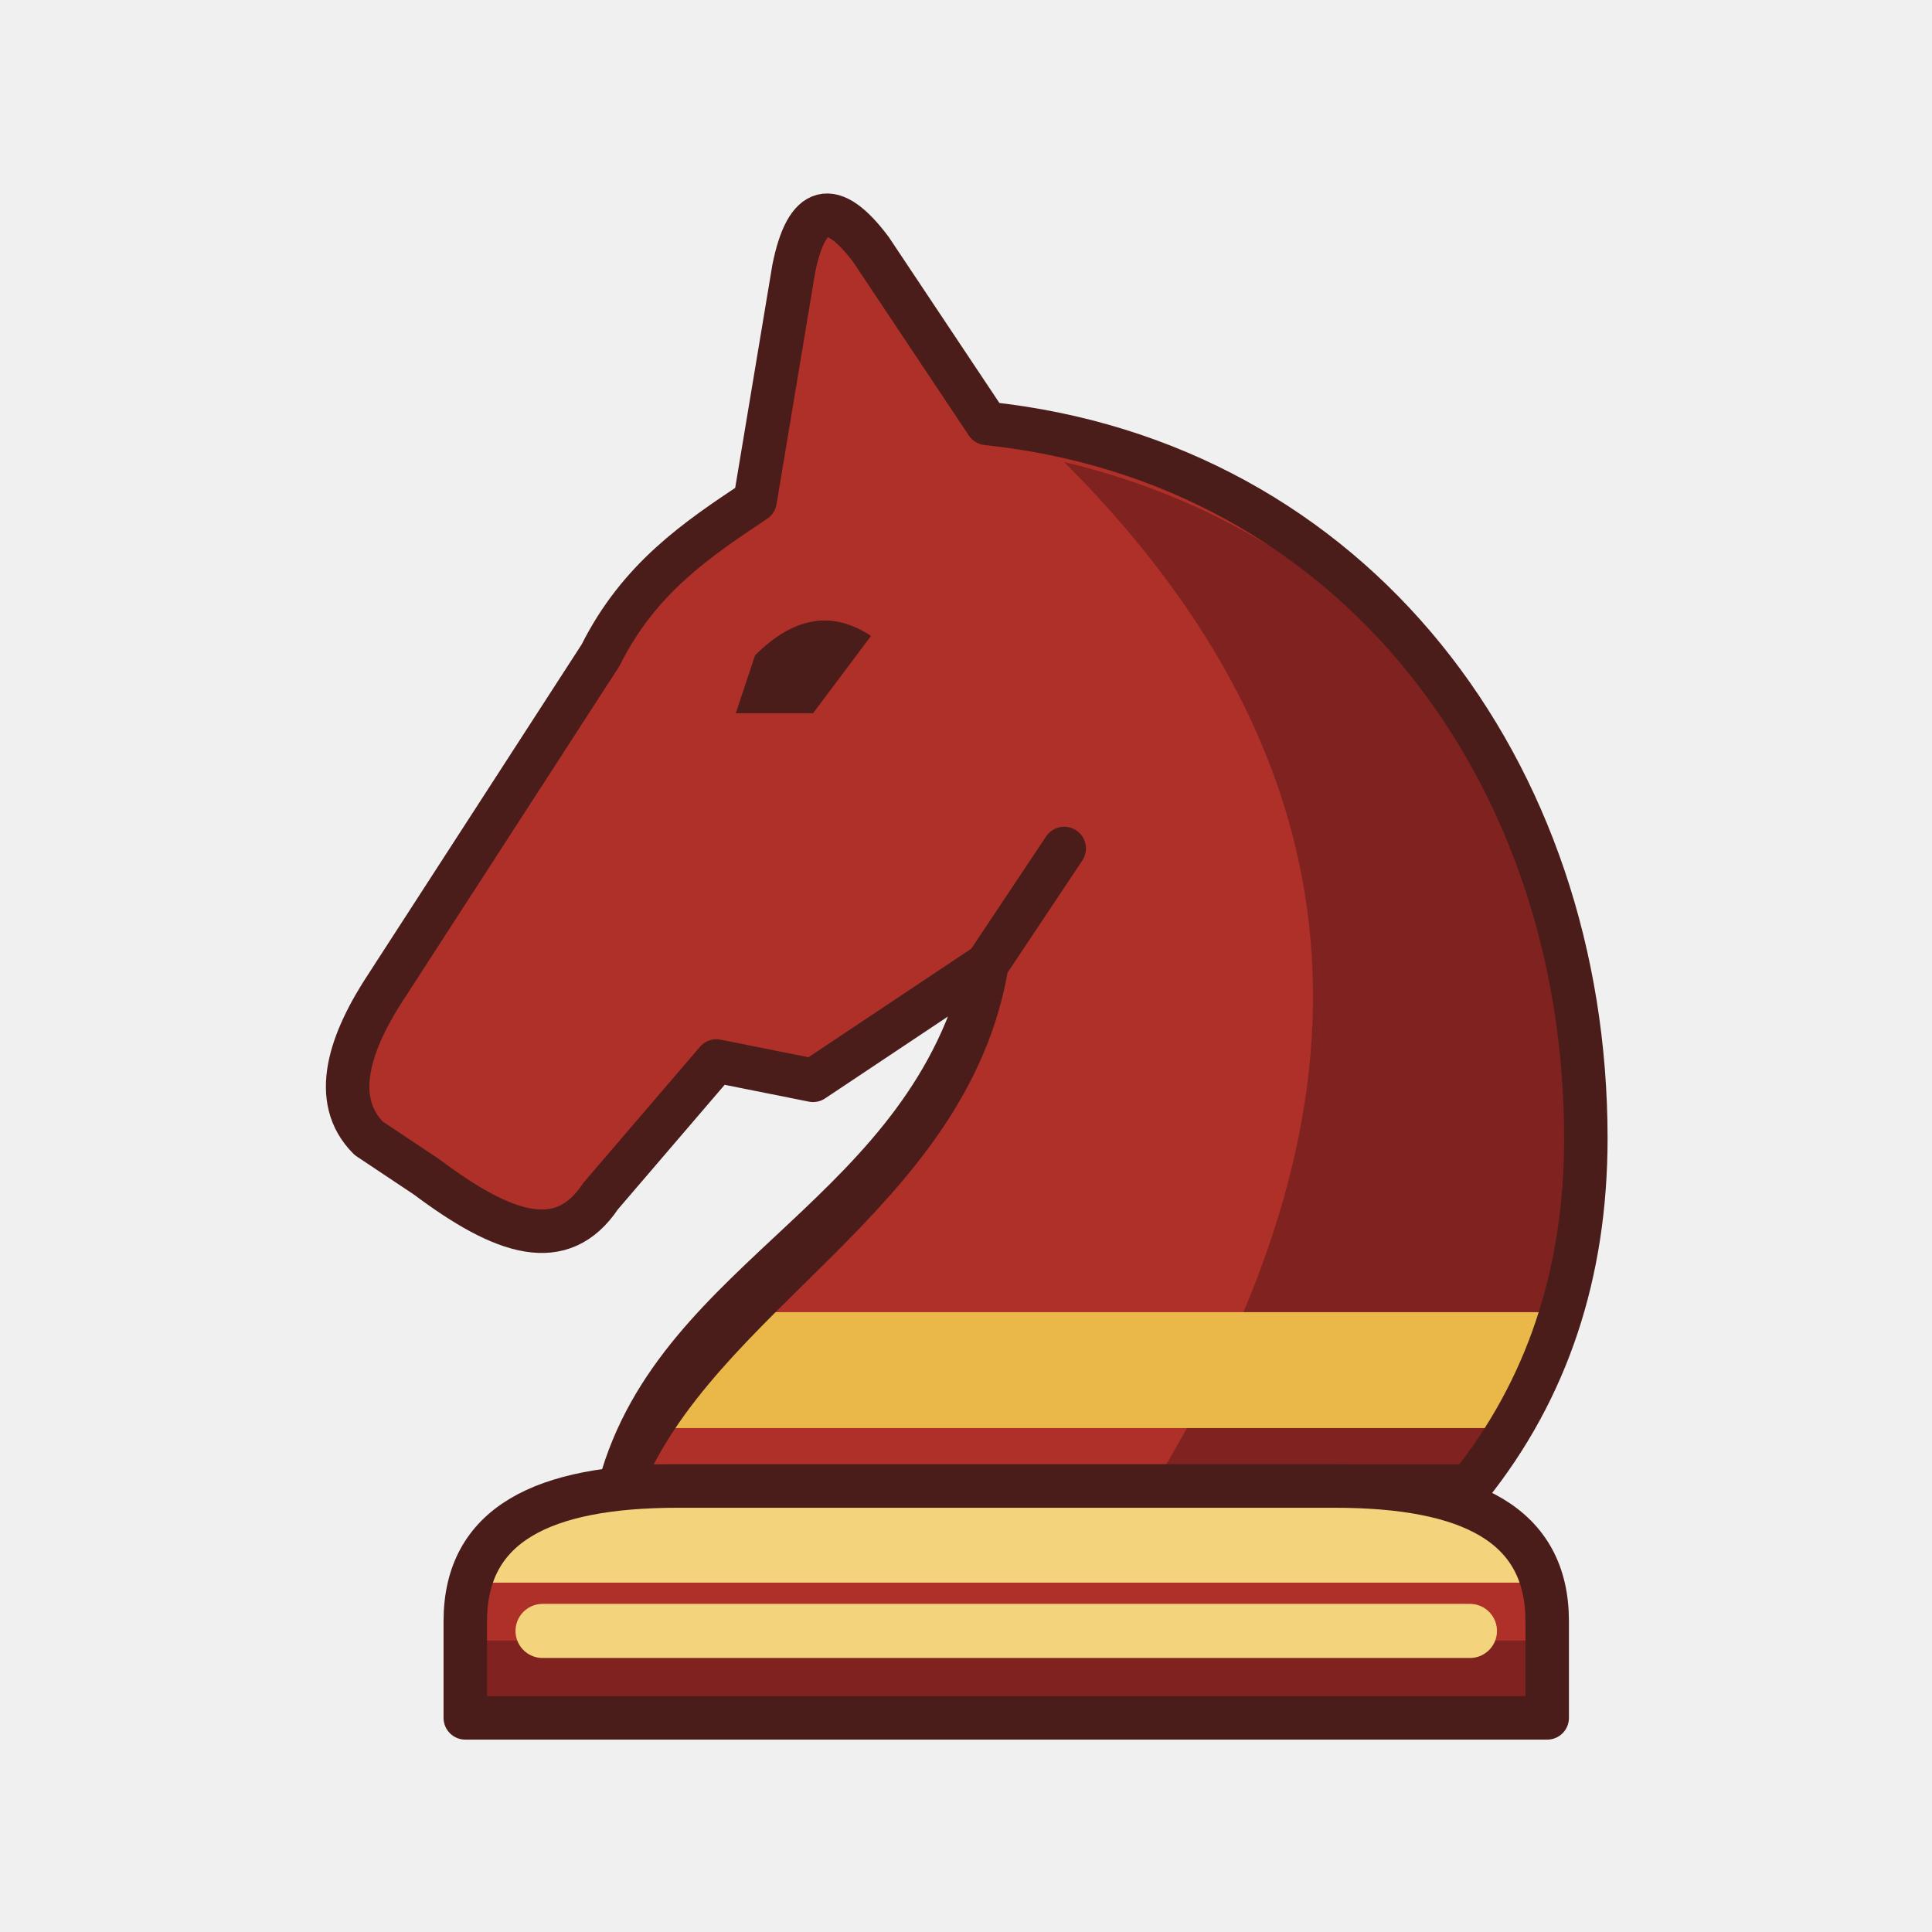
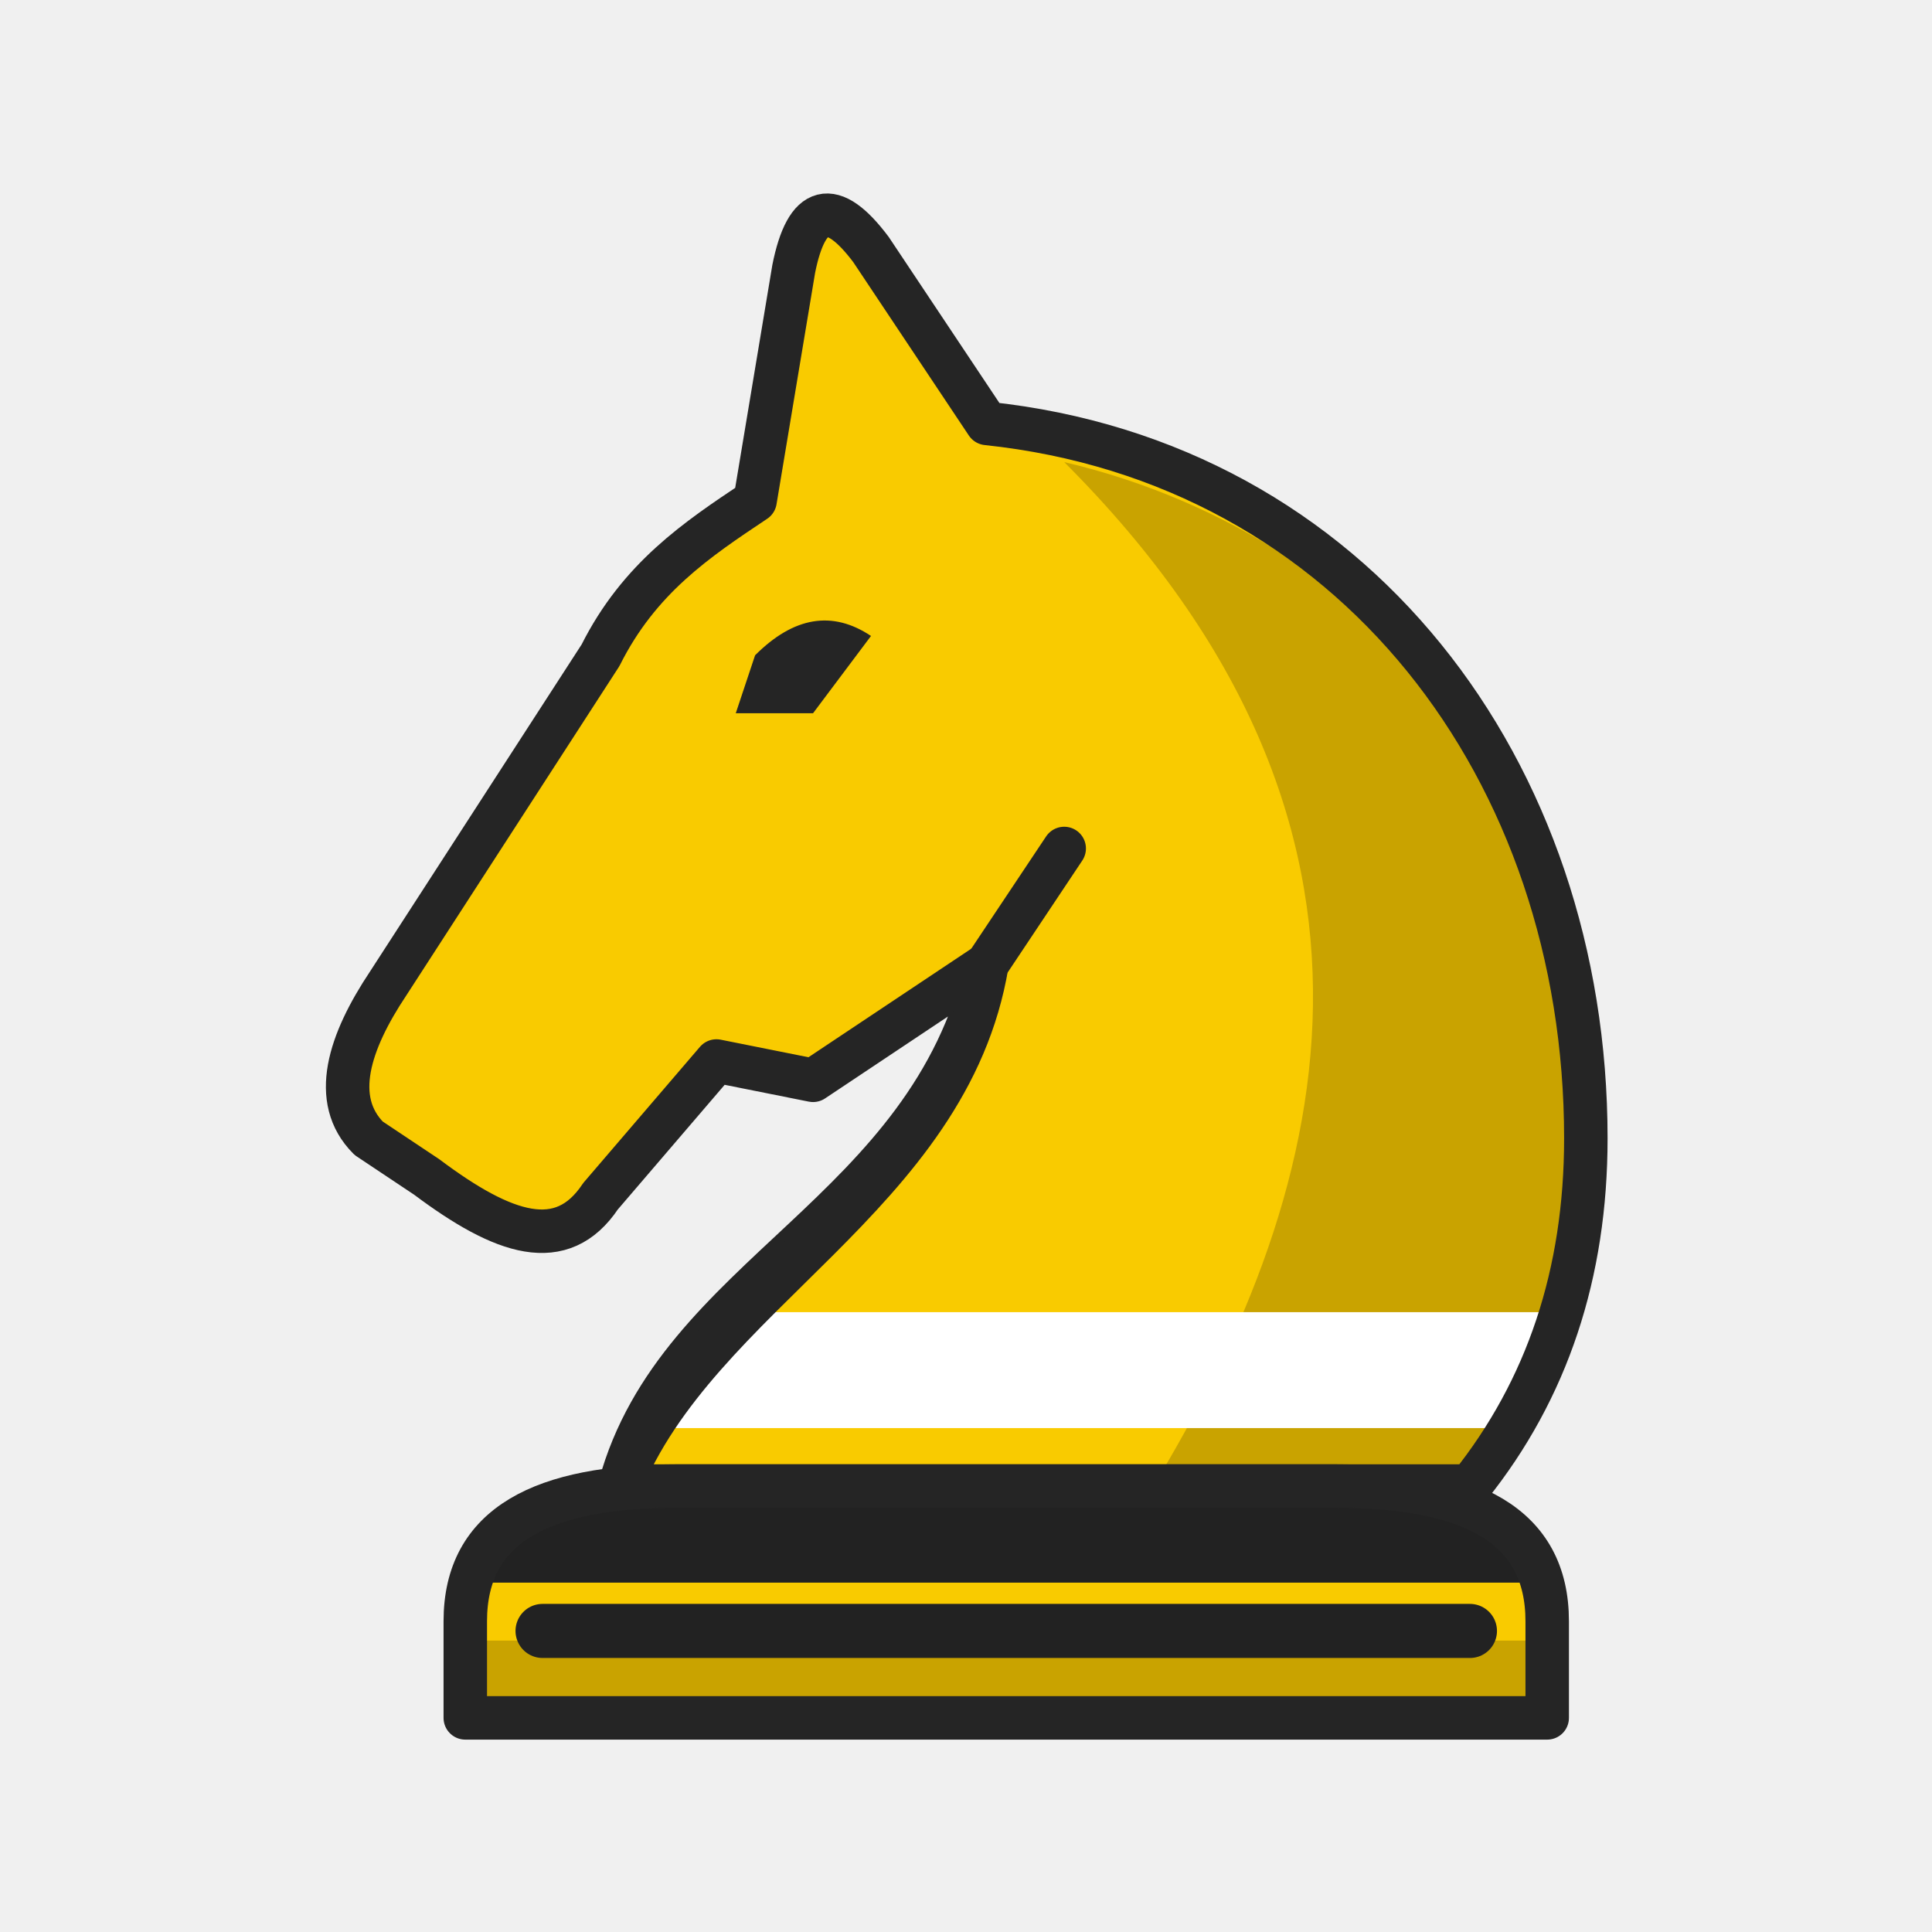
<svg xmlns="http://www.w3.org/2000/svg" viewBox="-2.083 0.083 100 100">
-   <g fill="#AE3028" stroke="#4B1D1A" stroke-width="2.25" stroke-linejoin="round" stroke-linecap="round">
-     <path d="M30 77 C33 66 46 63 49 50 L40 56 L35 55 L29 62 C27 65 24 64 20 61 L17 59 C15 57 16 54 18 51 L29 34 C31 30 34 28 37 26 L39 14 Q40 9 43 13 L49 22 C68 24 80 40 80 59 C80 66 78 72 74 77 Z" fill="#AE3028" stroke="none" fill-rule="evenodd" />
+   <g fill="#F9CB00" stroke="#252525" stroke-width="2.25" stroke-linejoin="round" stroke-linecap="round">
+     <path d="M30 77 C33 66 46 63 49 50 L40 56 L35 55 L29 62 C27 65 24 64 20 61 L17 59 C15 57 16 54 18 51 L29 34 C31 30 34 28 37 26 L39 14 Q40 9 43 13 L49 22 C68 24 80 40 80 59 C80 66 78 72 74 77 Z" fill="#F9CB00" stroke="none" fill-rule="evenodd" />
    <defs>
      <clipPath id="s4">
        <path d="M30 77 C33 66 46 63 49 50 L40 56 L35 55 L29 62 C27 65 24 64 20 61 L17 59 C15 57 16 54 18 51 L29 34 C31 30 34 28 37 26 L39 14 Q40 9 43 13 L49 22 C68 24 80 40 80 59 C80 66 78 72 74 77 Z" clip-rule="evenodd" />
      </clipPath>
    </defs>
-     <path d="M53 24 C70 28 81 43 80 59 C80 66 78 72 74 78 H57 C67 62 72 43 53 24 Z" fill="#80221F" stroke="none" clip-path="url(#s4)" />
+     <path d="M53 24 C70 28 81 43 80 59 C80 66 78 72 74 78 H57 C67 62 72 43 53 24 Z" fill="#C9A300" stroke="none" clip-path="url(#s4)" />
    <g stroke="none" clip-path="url(#s4)">
-       <path d="M10 68 H90 V74 H10 Z" fill="#E9B849" />
-       <path d="M10 78 H90 V82 H10 Z" fill="#F3D47D" />
+       <path d="M10 68 H90 V74 H10 Z" fill="#FFFFFF" />
+       <path d="M10 78 H90 V82 H10 Z" fill="#222222" />
    </g>
    <path d="M30 77 C33 66 46 63 49 50 L40 56 L35 55 L29 62 C27 65 24 64 20 61 L17 59 C15 57 16 54 18 51 L29 34 C31 30 34 28 37 26 L39 14 Q40 9 43 13 L49 22 C68 24 80 40 80 59 C80 66 78 72 74 77 Z" fill="none" />
    <path d="M30 77 C34 67 47 62 49 50 L53 44" fill="none" />
-     <path d="M37 34 Q40 31 43 33 L40 37 H36 Z" fill="#4B1D1A" stroke="none" />
-     <path d="M22 89 V84 C22 79 26 77 33 77 H67 C74 77 78 79 78 84 V89 Z" fill="#AE3028" stroke="none" fill-rule="evenodd" />
+     <path d="M37 34 Q40 31 43 33 L40 37 H36 Z" fill="#252525" stroke="none" />
+     <path d="M22 89 V84 C22 79 26 77 33 77 H67 C74 77 78 79 78 84 V89 Z" fill="#F9CB00" stroke="none" fill-rule="evenodd" />
    <defs>
      <clipPath id="s5">
        <path d="M22 89 V84 C22 79 26 77 33 77 H67 C74 77 78 79 78 84 V89 Z" clip-rule="evenodd" />
      </clipPath>
    </defs>
-     <path d="M21 85 H79 V90 H21 Z" fill="#80221F" stroke="none" clip-path="url(#s5)" />
+     <path d="M21 85 H79 V90 H21 Z" fill="#C9A300" stroke="none" clip-path="url(#s5)" />
    <g stroke="none" clip-path="url(#s5)">
-       <path d="M10 68 H90 V74 H10 Z" fill="#E9B849" />
-       <path d="M10 78 H90 V82 H10 Z" fill="#F3D47D" />
+       <path d="M10 68 H90 V74 H10 Z" fill="#FFFFFF" />
+       <path d="M10 78 H90 V82 H10 Z" fill="#222222" />
    </g>
    <path d="M22 89 V84 C22 79 26 77 33 77 H67 C74 77 78 79 78 84 V89 Z" fill="none" />
-     <path d="M26 84.5 H74" fill="none" stroke="#F3D47D" stroke-width="2.8" stroke-linecap="round" />
+     <path d="M26 84.5 H74" fill="none" stroke="#222222" stroke-width="2.8" stroke-linecap="round" />
  </g>
</svg>
